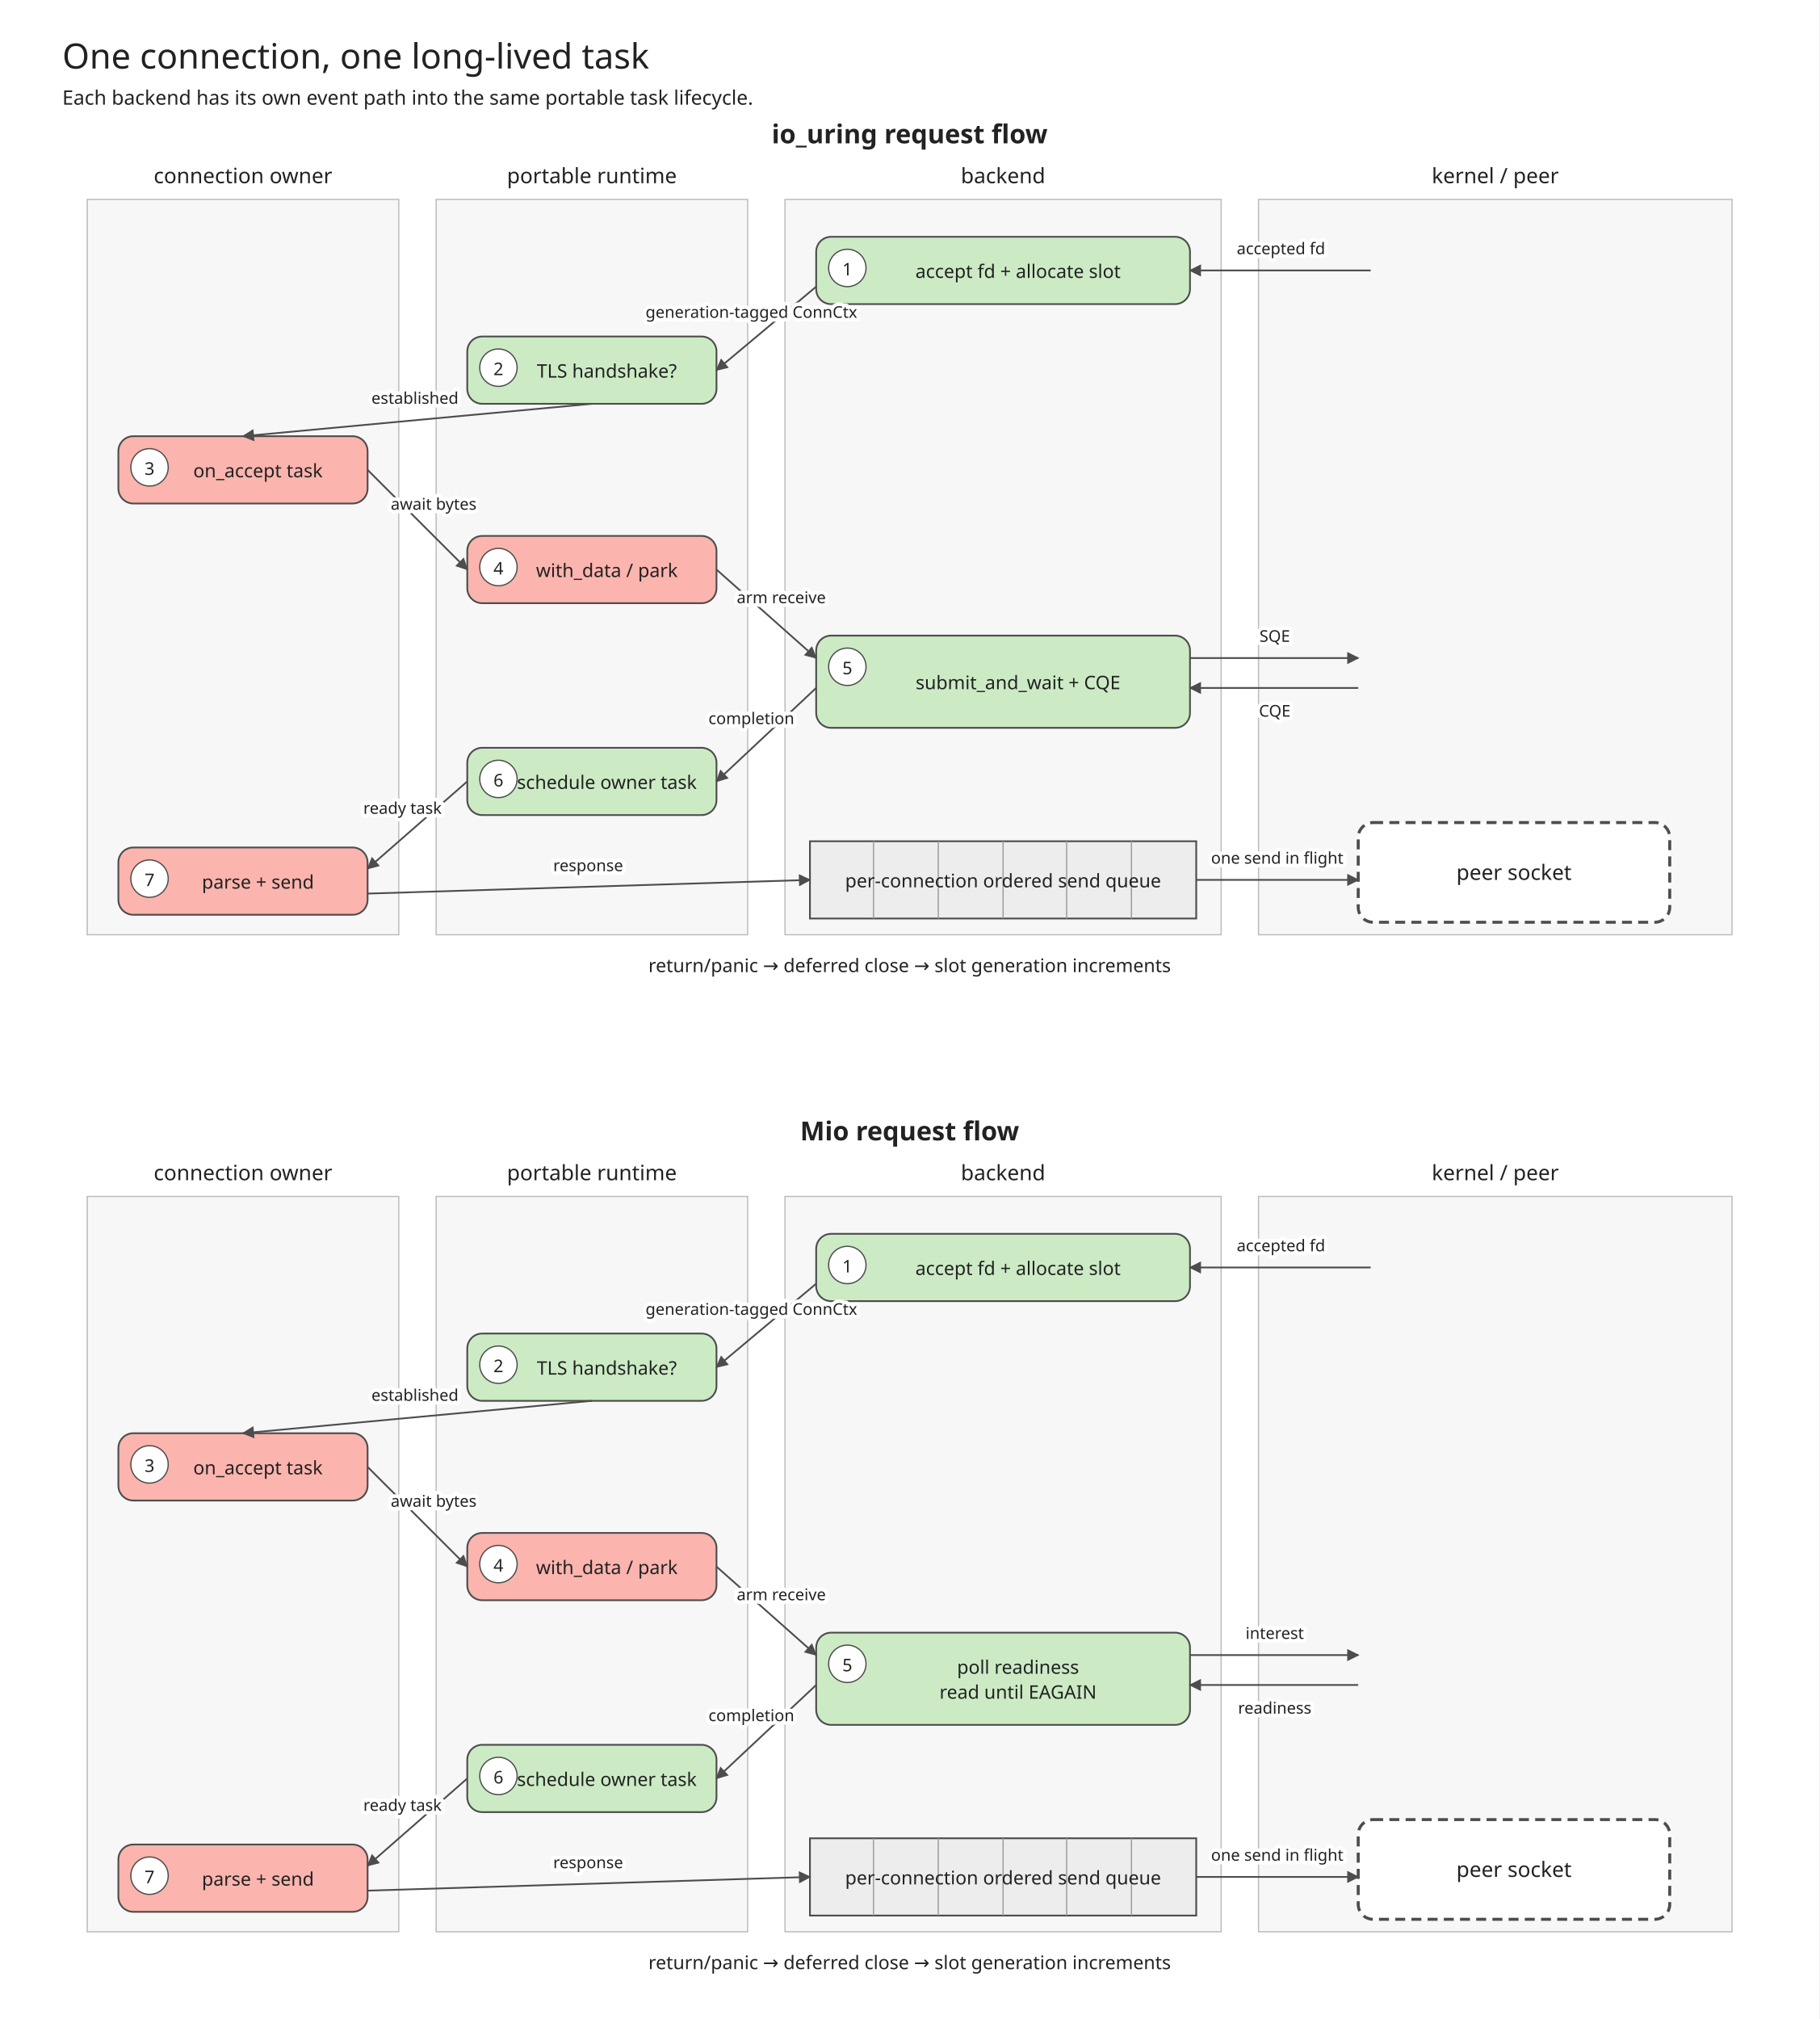
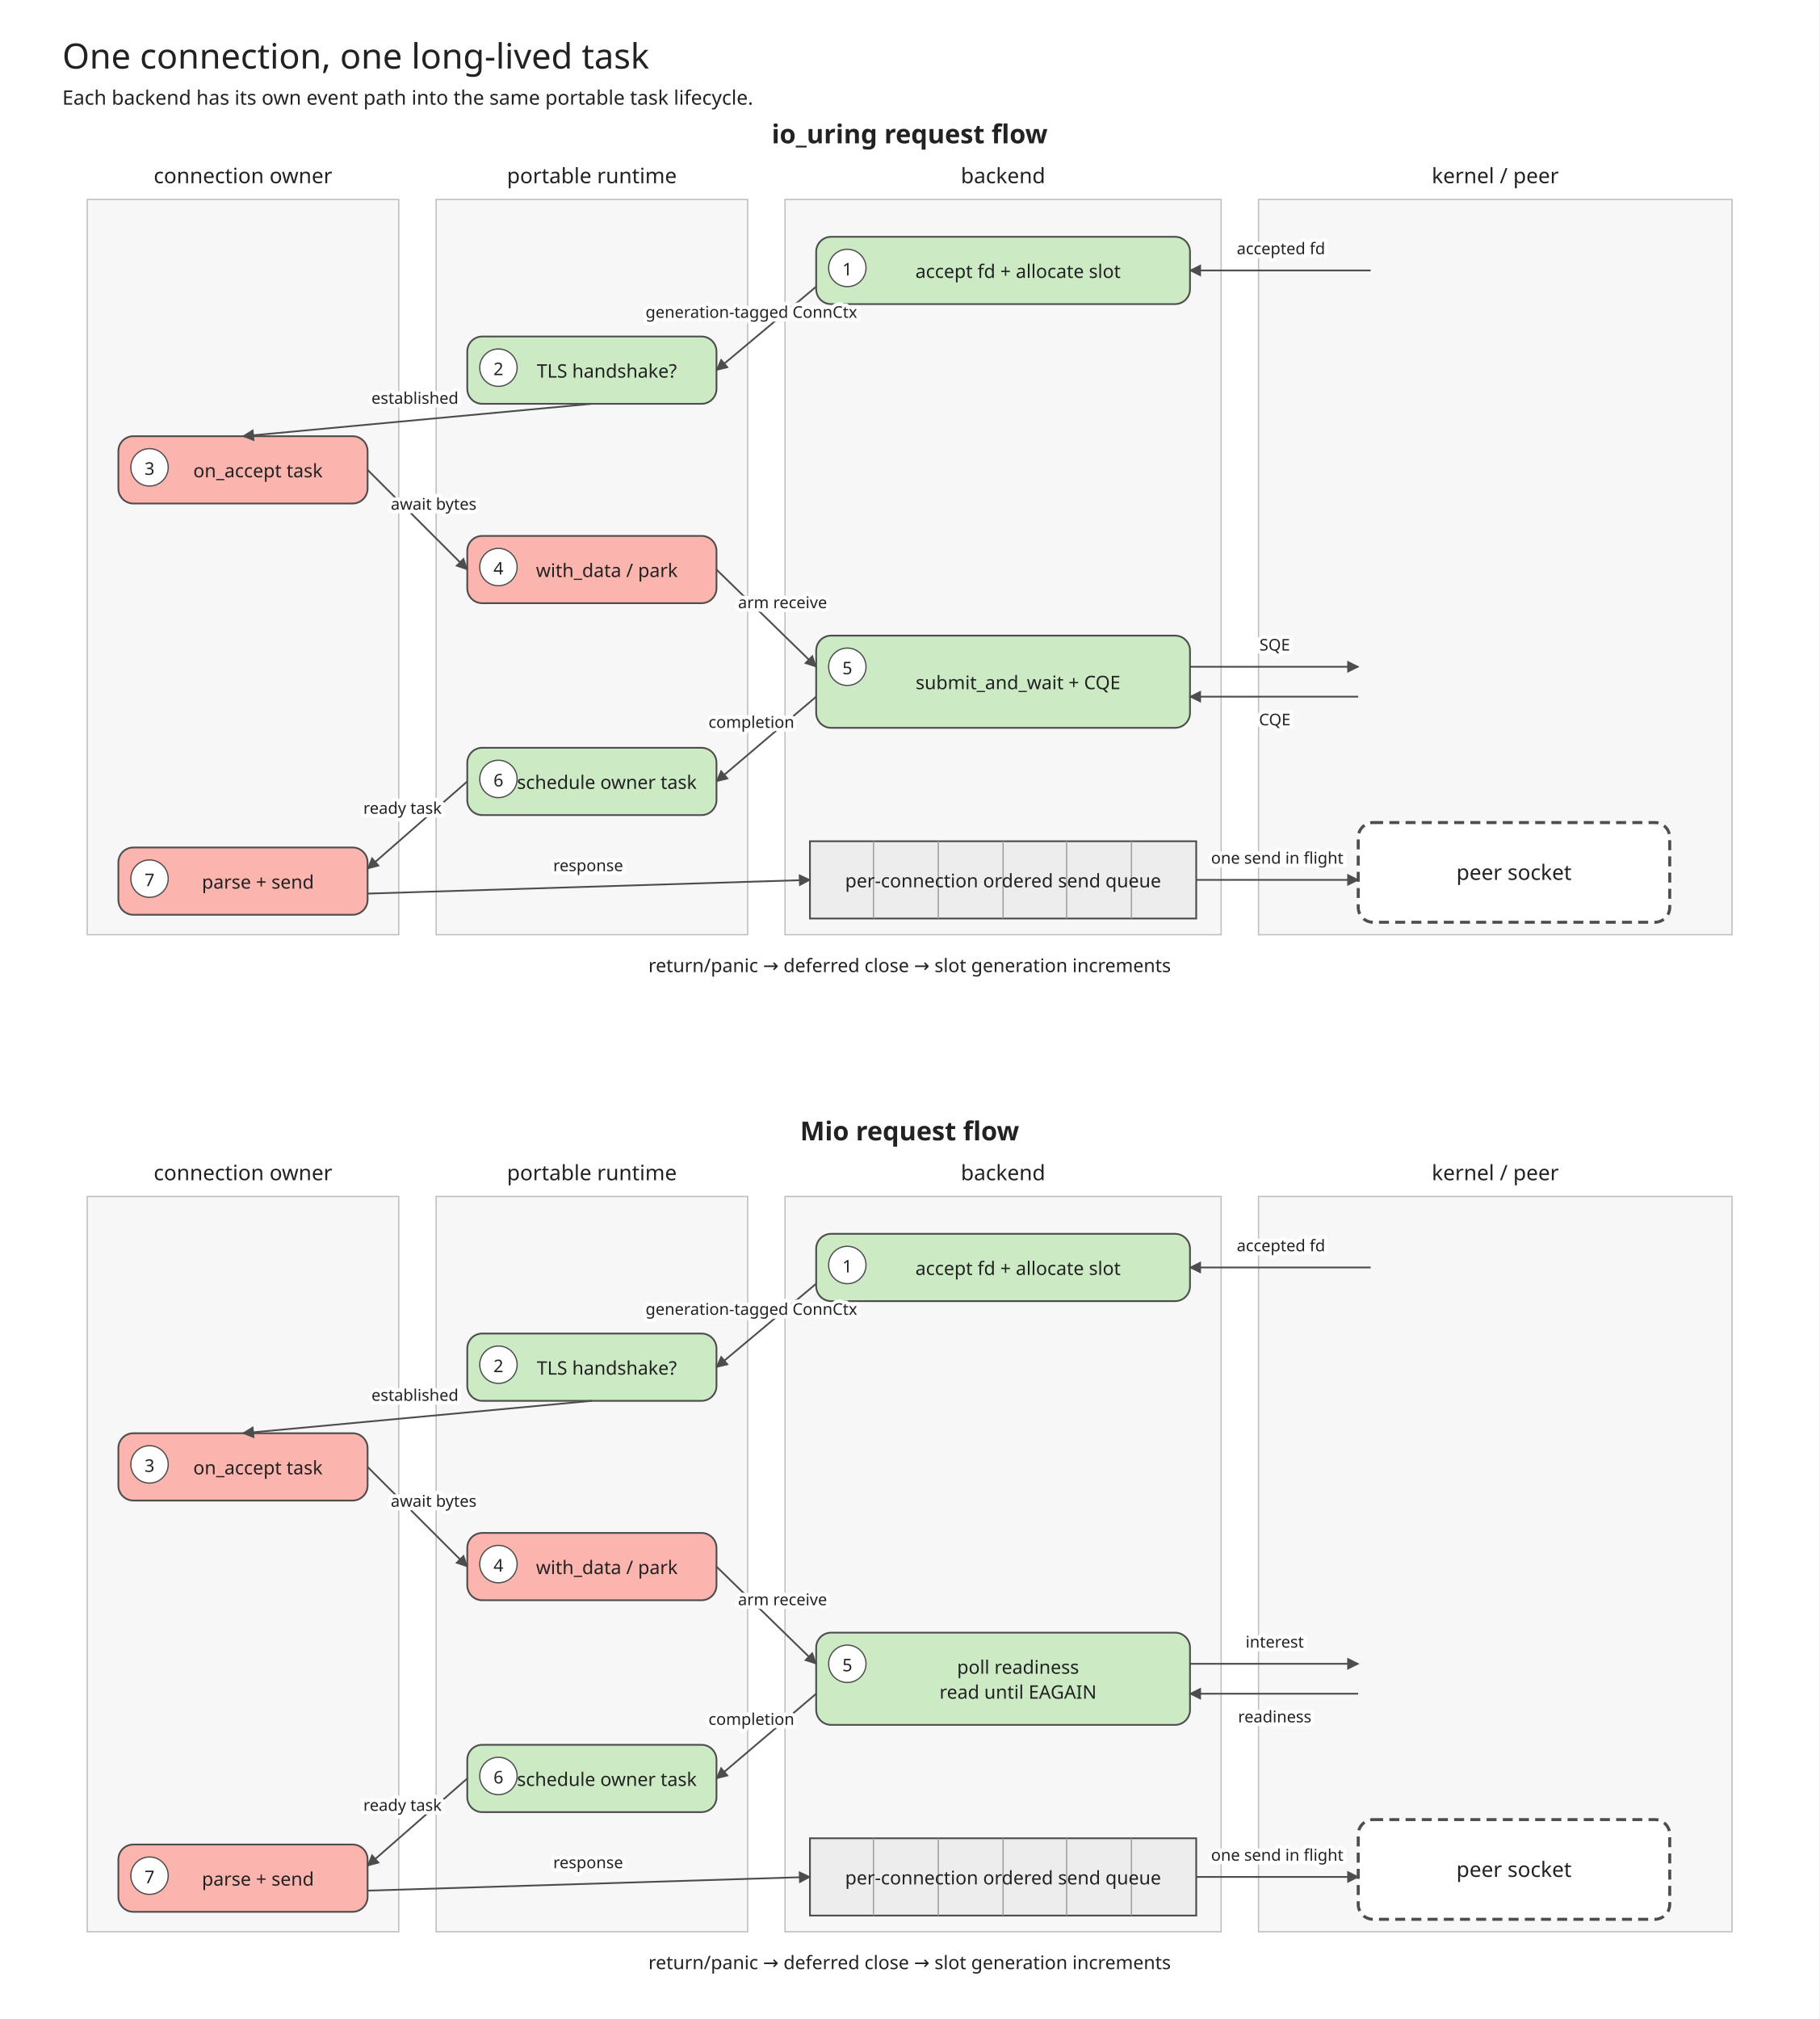
<svg xmlns="http://www.w3.org/2000/svg" width="1460" height="1620" viewBox="0 0 1460 1620" role="img" aria-labelledby="title desc">
  <defs>
    <marker id="arrow" viewBox="0 0 10 10" refX="9" refY="5" markerWidth="7" markerHeight="7" orient="auto-start-reverse">
      <path d="M 0 0 L 10 5 L 0 10 z" fill="#4D4D4D" />
    </marker>
  </defs>
  <rect width="100%" height="100%" fill="white" />
  <text x="50" y="55" font-family="sans-serif" font-size="28" fill="#222">One connection, one long-lived task</text>
  <text x="50" y="84" font-family="sans-serif" font-size="16" fill="#222">Each backend has its own event path into the same portable task lifecycle.</text>
  <text x="730" y="115" text-anchor="middle" data-role="backend-panel" font-family="sans-serif" font-size="21" font-weight="bold" fill="#222">io_uring request flow</text>
  <rect x="70" y="160" width="250" height="590" fill="#F7F7F7" stroke="#BDBDBD" />
  <text x="195" y="147" text-anchor="middle" data-role="lane-label" font-family="sans-serif" font-size="17" fill="#222">connection owner</text>
  <rect x="350" y="160" width="250" height="590" fill="#F7F7F7" stroke="#BDBDBD" />
  <text x="475" y="147" text-anchor="middle" data-role="lane-label" font-family="sans-serif" font-size="17" fill="#222">portable runtime</text>
  <rect x="630" y="160" width="350" height="590" fill="#F7F7F7" stroke="#BDBDBD" />
  <text x="805" y="147" text-anchor="middle" data-role="lane-label" font-family="sans-serif" font-size="17" fill="#222">backend</text>
  <rect x="1010" y="160" width="380" height="590" fill="#F7F7F7" stroke="#BDBDBD" />
  <text x="1200" y="147" text-anchor="middle" data-role="lane-label" font-family="sans-serif" font-size="17" fill="#222">kernel / peer</text>
  <rect x="655" y="190" width="300" height="54" rx="12" fill="#CCEBC5" stroke="#4D4D4D" stroke-width="1.4" />
  <circle cx="680" cy="215" r="15" fill="white" stroke="#4D4D4D" />
  <text x="680" y="221" text-anchor="middle" font-family="sans-serif" font-size="14" fill="#222">1</text>
  <text x="817" y="223" text-anchor="middle" font-family="sans-serif" font-size="15" fill="#222">accept fd + allocate slot</text>
  <rect x="375" y="270" width="200" height="54" rx="12" fill="#CCEBC5" stroke="#4D4D4D" stroke-width="1.4" />
  <circle cx="400" cy="295" r="15" fill="white" stroke="#4D4D4D" />
  <text x="400" y="301" text-anchor="middle" font-family="sans-serif" font-size="14" fill="#222">2</text>
  <text x="487" y="303" text-anchor="middle" font-family="sans-serif" font-size="15" fill="#222">TLS handshake?</text>
  <rect x="95" y="350" width="200" height="54" rx="12" fill="#FBB4AE" stroke="#4D4D4D" stroke-width="1.4" />
  <circle cx="120" cy="375" r="15" fill="white" stroke="#4D4D4D" />
  <text x="120" y="381" text-anchor="middle" font-family="sans-serif" font-size="14" fill="#222">3</text>
  <text x="207" y="383" text-anchor="middle" font-family="sans-serif" font-size="15" fill="#222">on_accept task</text>
  <rect x="375" y="430" width="200" height="54" rx="12" fill="#FBB4AE" stroke="#4D4D4D" stroke-width="1.4" />
  <circle cx="400" cy="455" r="15" fill="white" stroke="#4D4D4D" />
  <text x="400" y="461" text-anchor="middle" font-family="sans-serif" font-size="14" fill="#222">4</text>
  <text x="487" y="463" text-anchor="middle" font-family="sans-serif" font-size="15" fill="#222">with_data / park</text>
  <rect x="655" y="510" width="300" height="74" rx="12" fill="#CCEBC5" stroke="#4D4D4D" stroke-width="1.4" />
  <circle cx="680" cy="535" r="15" fill="white" stroke="#4D4D4D" />
  <text x="680" y="541" text-anchor="middle" font-family="sans-serif" font-size="14" fill="#222">5</text>
  <text x="817" y="553" text-anchor="middle" font-family="sans-serif" font-size="15" fill="#222">submit_and_wait + CQE</text>
  <rect x="375" y="600" width="200" height="54" rx="12" fill="#CCEBC5" stroke="#4D4D4D" stroke-width="1.4" />
  <circle cx="400" cy="625" r="15" fill="white" stroke="#4D4D4D" />
  <text x="400" y="631" text-anchor="middle" font-family="sans-serif" font-size="14" fill="#222">6</text>
  <text x="487" y="633" text-anchor="middle" font-family="sans-serif" font-size="15" fill="#222">schedule owner task</text>
  <rect x="95" y="680" width="200" height="54" rx="12" fill="#FBB4AE" stroke="#4D4D4D" stroke-width="1.4" />
  <circle cx="120" cy="705" r="15" fill="white" stroke="#4D4D4D" />
  <text x="120" y="711" text-anchor="middle" font-family="sans-serif" font-size="14" fill="#222">7</text>
  <text x="207" y="713" text-anchor="middle" font-family="sans-serif" font-size="15" fill="#222">parse + send</text>
  <line x1="1100" y1="217" x2="955" y2="217" stroke="#4D4D4D" stroke-width="1.4" marker-end="url(#arrow)" />
  <text x="1028" y="204" text-anchor="middle" data-role="arrow-label" font-family="sans-serif" font-size="13" fill="#222" stroke="white" stroke-width="6" stroke-linejoin="round" paint-order="stroke">accepted fd</text>
  <line x1="655" y1="230" x2="575" y2="297" stroke="#4D4D4D" stroke-width="1.4" marker-end="url(#arrow)" />
  <text x="603" y="255" text-anchor="middle" data-role="arrow-label" font-family="sans-serif" font-size="13" fill="#222" stroke="white" stroke-width="6" stroke-linejoin="round" paint-order="stroke">generation-tagged ConnCtx</text>
  <line x1="475" y1="324" x2="195" y2="350" stroke="#4D4D4D" stroke-width="1.4" marker-end="url(#arrow)" />
  <text x="333" y="324" text-anchor="middle" data-role="arrow-label" font-family="sans-serif" font-size="13" fill="#222" stroke="white" stroke-width="6" stroke-linejoin="round" paint-order="stroke">established</text>
  <line x1="295" y1="377" x2="375" y2="457" stroke="#4D4D4D" stroke-width="1.4" marker-end="url(#arrow)" />
  <text x="348" y="409" text-anchor="middle" data-role="arrow-label" font-family="sans-serif" font-size="13" fill="#222" stroke="white" stroke-width="6" stroke-linejoin="round" paint-order="stroke">await bytes</text>
-   <line x1="575" y1="457" x2="655" y2="528" stroke="#4D4D4D" stroke-width="1.4" marker-end="url(#arrow)" />
-   <text x="627" y="484" text-anchor="middle" data-role="arrow-label" font-family="sans-serif" font-size="13" fill="#222" stroke="white" stroke-width="6" stroke-linejoin="round" paint-order="stroke">arm receive</text>
-   <line x1="955" y1="528" x2="1090" y2="528" stroke="#4D4D4D" stroke-width="1.4" marker-end="url(#arrow)" />
-   <text x="1023" y="515" text-anchor="middle" data-role="arrow-label" font-family="sans-serif" font-size="13" fill="#222" stroke="white" stroke-width="6" stroke-linejoin="round" paint-order="stroke">SQE</text>
-   <line x1="1090" y1="552" x2="955" y2="552" stroke="#4D4D4D" stroke-width="1.4" marker-end="url(#arrow)" />
-   <text x="1023" y="575" text-anchor="middle" data-role="arrow-label" font-family="sans-serif" font-size="13" fill="#222" stroke="white" stroke-width="6" stroke-linejoin="round" paint-order="stroke">CQE</text>
-   <line x1="655" y1="552" x2="575" y2="627" stroke="#4D4D4D" stroke-width="1.4" marker-end="url(#arrow)" />
-   <text x="603" y="581" text-anchor="middle" data-role="arrow-label" font-family="sans-serif" font-size="13" fill="#222" stroke="white" stroke-width="6" stroke-linejoin="round" paint-order="stroke">completion</text>
+   <line x1="575" y1="457" x2="655" y2="535" stroke="#4D4D4D" stroke-width="1.4" marker-end="url(#arrow)" />
+   <text x="628" y="488" text-anchor="middle" data-role="arrow-label" font-family="sans-serif" font-size="13" fill="#222" stroke="white" stroke-width="6" stroke-linejoin="round" paint-order="stroke">arm receive</text>
+   <line x1="955" y1="535" x2="1090" y2="535" stroke="#4D4D4D" stroke-width="1.4" marker-end="url(#arrow)" />
+   <text x="1023" y="522" text-anchor="middle" data-role="arrow-label" font-family="sans-serif" font-size="13" fill="#222" stroke="white" stroke-width="6" stroke-linejoin="round" paint-order="stroke">SQE</text>
+   <line x1="1090" y1="559" x2="955" y2="559" stroke="#4D4D4D" stroke-width="1.4" marker-end="url(#arrow)" />
+   <text x="1023" y="582" text-anchor="middle" data-role="arrow-label" font-family="sans-serif" font-size="13" fill="#222" stroke="white" stroke-width="6" stroke-linejoin="round" paint-order="stroke">CQE</text>
+   <line x1="655" y1="559" x2="575" y2="627" stroke="#4D4D4D" stroke-width="1.4" marker-end="url(#arrow)" />
+   <text x="603" y="584" text-anchor="middle" data-role="arrow-label" font-family="sans-serif" font-size="13" fill="#222" stroke="white" stroke-width="6" stroke-linejoin="round" paint-order="stroke">completion</text>
  <line x1="375" y1="627" x2="295" y2="697" stroke="#4D4D4D" stroke-width="1.4" marker-end="url(#arrow)" />
  <text x="323" y="653" text-anchor="middle" data-role="arrow-label" font-family="sans-serif" font-size="13" fill="#222" stroke="white" stroke-width="6" stroke-linejoin="round" paint-order="stroke">ready task</text>
  <rect x="650" y="675" width="310" height="62" fill="#EDEDED" stroke="#4D4D4D" stroke-width="1.4" />
  <line x1="701" y1="675" x2="701" y2="737" stroke="#9E9E9E" />
  <line x1="753" y1="675" x2="753" y2="737" stroke="#9E9E9E" />
  <line x1="805" y1="675" x2="805" y2="737" stroke="#9E9E9E" />
  <line x1="856" y1="675" x2="856" y2="737" stroke="#9E9E9E" />
  <line x1="908" y1="675" x2="908" y2="737" stroke="#9E9E9E" />
  <text x="805" y="712" text-anchor="middle" font-family="sans-serif" font-size="15" fill="#222">per-connection ordered send queue</text>
  <line x1="295" y1="717" x2="650" y2="706" stroke="#4D4D4D" stroke-width="1.4" marker-end="url(#arrow)" />
  <text x="472" y="699" text-anchor="middle" data-role="arrow-label" font-family="sans-serif" font-size="13" fill="#222" stroke="white" stroke-width="6" stroke-linejoin="round" paint-order="stroke">response</text>
  <line x1="960" y1="706" x2="1090" y2="706" stroke="#4D4D4D" stroke-width="1.4" marker-end="url(#arrow)" />
  <text x="1025" y="693" text-anchor="middle" data-role="arrow-label" font-family="sans-serif" font-size="13" fill="#222" stroke="white" stroke-width="6" stroke-linejoin="round" paint-order="stroke">one send in flight</text>
  <rect x="1090" y="660" width="250" height="80" rx="12" fill="white" stroke="#4D4D4D" stroke-width="2.4" stroke-dasharray="8 5" />
  <text x="1215" y="706" text-anchor="middle" font-family="sans-serif" font-size="17" fill="#222">peer socket</text>
  <text x="730" y="780" text-anchor="middle" font-family="sans-serif" font-size="15" fill="#222">return/panic → deferred close → slot generation increments</text>
  <text x="730" y="915" text-anchor="middle" data-role="backend-panel" font-family="sans-serif" font-size="21" font-weight="bold" fill="#222">Mio request flow</text>
  <rect x="70" y="960" width="250" height="590" fill="#F7F7F7" stroke="#BDBDBD" />
  <text x="195" y="947" text-anchor="middle" data-role="lane-label" font-family="sans-serif" font-size="17" fill="#222">connection owner</text>
  <rect x="350" y="960" width="250" height="590" fill="#F7F7F7" stroke="#BDBDBD" />
  <text x="475" y="947" text-anchor="middle" data-role="lane-label" font-family="sans-serif" font-size="17" fill="#222">portable runtime</text>
  <rect x="630" y="960" width="350" height="590" fill="#F7F7F7" stroke="#BDBDBD" />
  <text x="805" y="947" text-anchor="middle" data-role="lane-label" font-family="sans-serif" font-size="17" fill="#222">backend</text>
  <rect x="1010" y="960" width="380" height="590" fill="#F7F7F7" stroke="#BDBDBD" />
  <text x="1200" y="947" text-anchor="middle" data-role="lane-label" font-family="sans-serif" font-size="17" fill="#222">kernel / peer</text>
  <rect x="655" y="990" width="300" height="54" rx="12" fill="#CCEBC5" stroke="#4D4D4D" stroke-width="1.4" />
  <circle cx="680" cy="1015" r="15" fill="white" stroke="#4D4D4D" />
  <text x="680" y="1021" text-anchor="middle" font-family="sans-serif" font-size="14" fill="#222">1</text>
  <text x="817" y="1023" text-anchor="middle" font-family="sans-serif" font-size="15" fill="#222">accept fd + allocate slot</text>
  <rect x="375" y="1070" width="200" height="54" rx="12" fill="#CCEBC5" stroke="#4D4D4D" stroke-width="1.4" />
  <circle cx="400" cy="1095" r="15" fill="white" stroke="#4D4D4D" />
  <text x="400" y="1101" text-anchor="middle" font-family="sans-serif" font-size="14" fill="#222">2</text>
  <text x="487" y="1103" text-anchor="middle" font-family="sans-serif" font-size="15" fill="#222">TLS handshake?</text>
  <rect x="95" y="1150" width="200" height="54" rx="12" fill="#FBB4AE" stroke="#4D4D4D" stroke-width="1.4" />
  <circle cx="120" cy="1175" r="15" fill="white" stroke="#4D4D4D" />
  <text x="120" y="1181" text-anchor="middle" font-family="sans-serif" font-size="14" fill="#222">3</text>
  <text x="207" y="1183" text-anchor="middle" font-family="sans-serif" font-size="15" fill="#222">on_accept task</text>
  <rect x="375" y="1230" width="200" height="54" rx="12" fill="#FBB4AE" stroke="#4D4D4D" stroke-width="1.4" />
  <circle cx="400" cy="1255" r="15" fill="white" stroke="#4D4D4D" />
  <text x="400" y="1261" text-anchor="middle" font-family="sans-serif" font-size="14" fill="#222">4</text>
  <text x="487" y="1263" text-anchor="middle" font-family="sans-serif" font-size="15" fill="#222">with_data / park</text>
  <rect x="655" y="1310" width="300" height="74" rx="12" fill="#CCEBC5" stroke="#4D4D4D" stroke-width="1.4" />
  <circle cx="680" cy="1335" r="15" fill="white" stroke="#4D4D4D" />
  <text x="680" y="1341" text-anchor="middle" font-family="sans-serif" font-size="14" fill="#222">5</text>
  <text x="817" y="1343" text-anchor="middle" font-family="sans-serif" font-size="15" fill="#222">poll readiness</text>
  <text x="817" y="1363" text-anchor="middle" font-family="sans-serif" font-size="15" fill="#222">read until EAGAIN</text>
  <rect x="375" y="1400" width="200" height="54" rx="12" fill="#CCEBC5" stroke="#4D4D4D" stroke-width="1.4" />
  <circle cx="400" cy="1425" r="15" fill="white" stroke="#4D4D4D" />
  <text x="400" y="1431" text-anchor="middle" font-family="sans-serif" font-size="14" fill="#222">6</text>
  <text x="487" y="1433" text-anchor="middle" font-family="sans-serif" font-size="15" fill="#222">schedule owner task</text>
  <rect x="95" y="1480" width="200" height="54" rx="12" fill="#FBB4AE" stroke="#4D4D4D" stroke-width="1.4" />
  <circle cx="120" cy="1505" r="15" fill="white" stroke="#4D4D4D" />
  <text x="120" y="1511" text-anchor="middle" font-family="sans-serif" font-size="14" fill="#222">7</text>
  <text x="207" y="1513" text-anchor="middle" font-family="sans-serif" font-size="15" fill="#222">parse + send</text>
  <line x1="1100" y1="1017" x2="955" y2="1017" stroke="#4D4D4D" stroke-width="1.4" marker-end="url(#arrow)" />
  <text x="1028" y="1004" text-anchor="middle" data-role="arrow-label" font-family="sans-serif" font-size="13" fill="#222" stroke="white" stroke-width="6" stroke-linejoin="round" paint-order="stroke">accepted fd</text>
  <line x1="655" y1="1030" x2="575" y2="1097" stroke="#4D4D4D" stroke-width="1.4" marker-end="url(#arrow)" />
  <text x="603" y="1055" text-anchor="middle" data-role="arrow-label" font-family="sans-serif" font-size="13" fill="#222" stroke="white" stroke-width="6" stroke-linejoin="round" paint-order="stroke">generation-tagged ConnCtx</text>
  <line x1="475" y1="1124" x2="195" y2="1150" stroke="#4D4D4D" stroke-width="1.4" marker-end="url(#arrow)" />
  <text x="333" y="1124" text-anchor="middle" data-role="arrow-label" font-family="sans-serif" font-size="13" fill="#222" stroke="white" stroke-width="6" stroke-linejoin="round" paint-order="stroke">established</text>
  <line x1="295" y1="1177" x2="375" y2="1257" stroke="#4D4D4D" stroke-width="1.4" marker-end="url(#arrow)" />
  <text x="348" y="1209" text-anchor="middle" data-role="arrow-label" font-family="sans-serif" font-size="13" fill="#222" stroke="white" stroke-width="6" stroke-linejoin="round" paint-order="stroke">await bytes</text>
-   <line x1="575" y1="1257" x2="655" y2="1328" stroke="#4D4D4D" stroke-width="1.4" marker-end="url(#arrow)" />
-   <text x="627" y="1284" text-anchor="middle" data-role="arrow-label" font-family="sans-serif" font-size="13" fill="#222" stroke="white" stroke-width="6" stroke-linejoin="round" paint-order="stroke">arm receive</text>
-   <line x1="955" y1="1328" x2="1090" y2="1328" stroke="#4D4D4D" stroke-width="1.4" marker-end="url(#arrow)" />
-   <text x="1023" y="1315" text-anchor="middle" data-role="arrow-label" font-family="sans-serif" font-size="13" fill="#222" stroke="white" stroke-width="6" stroke-linejoin="round" paint-order="stroke">interest</text>
-   <line x1="1090" y1="1352" x2="955" y2="1352" stroke="#4D4D4D" stroke-width="1.4" marker-end="url(#arrow)" />
-   <text x="1023" y="1375" text-anchor="middle" data-role="arrow-label" font-family="sans-serif" font-size="13" fill="#222" stroke="white" stroke-width="6" stroke-linejoin="round" paint-order="stroke">readiness</text>
-   <line x1="655" y1="1352" x2="575" y2="1427" stroke="#4D4D4D" stroke-width="1.4" marker-end="url(#arrow)" />
-   <text x="603" y="1381" text-anchor="middle" data-role="arrow-label" font-family="sans-serif" font-size="13" fill="#222" stroke="white" stroke-width="6" stroke-linejoin="round" paint-order="stroke">completion</text>
+   <line x1="575" y1="1257" x2="655" y2="1335" stroke="#4D4D4D" stroke-width="1.4" marker-end="url(#arrow)" />
+   <text x="628" y="1288" text-anchor="middle" data-role="arrow-label" font-family="sans-serif" font-size="13" fill="#222" stroke="white" stroke-width="6" stroke-linejoin="round" paint-order="stroke">arm receive</text>
+   <line x1="955" y1="1335" x2="1090" y2="1335" stroke="#4D4D4D" stroke-width="1.4" marker-end="url(#arrow)" />
+   <text x="1023" y="1322" text-anchor="middle" data-role="arrow-label" font-family="sans-serif" font-size="13" fill="#222" stroke="white" stroke-width="6" stroke-linejoin="round" paint-order="stroke">interest</text>
+   <line x1="1090" y1="1359" x2="955" y2="1359" stroke="#4D4D4D" stroke-width="1.4" marker-end="url(#arrow)" />
+   <text x="1023" y="1382" text-anchor="middle" data-role="arrow-label" font-family="sans-serif" font-size="13" fill="#222" stroke="white" stroke-width="6" stroke-linejoin="round" paint-order="stroke">readiness</text>
+   <line x1="655" y1="1359" x2="575" y2="1427" stroke="#4D4D4D" stroke-width="1.4" marker-end="url(#arrow)" />
+   <text x="603" y="1384" text-anchor="middle" data-role="arrow-label" font-family="sans-serif" font-size="13" fill="#222" stroke="white" stroke-width="6" stroke-linejoin="round" paint-order="stroke">completion</text>
  <line x1="375" y1="1427" x2="295" y2="1497" stroke="#4D4D4D" stroke-width="1.4" marker-end="url(#arrow)" />
  <text x="323" y="1453" text-anchor="middle" data-role="arrow-label" font-family="sans-serif" font-size="13" fill="#222" stroke="white" stroke-width="6" stroke-linejoin="round" paint-order="stroke">ready task</text>
  <rect x="650" y="1475" width="310" height="62" fill="#EDEDED" stroke="#4D4D4D" stroke-width="1.4" />
  <line x1="701" y1="1475" x2="701" y2="1537" stroke="#9E9E9E" />
  <line x1="753" y1="1475" x2="753" y2="1537" stroke="#9E9E9E" />
  <line x1="805" y1="1475" x2="805" y2="1537" stroke="#9E9E9E" />
  <line x1="856" y1="1475" x2="856" y2="1537" stroke="#9E9E9E" />
  <line x1="908" y1="1475" x2="908" y2="1537" stroke="#9E9E9E" />
  <text x="805" y="1512" text-anchor="middle" font-family="sans-serif" font-size="15" fill="#222">per-connection ordered send queue</text>
  <line x1="295" y1="1517" x2="650" y2="1506" stroke="#4D4D4D" stroke-width="1.4" marker-end="url(#arrow)" />
  <text x="472" y="1499" text-anchor="middle" data-role="arrow-label" font-family="sans-serif" font-size="13" fill="#222" stroke="white" stroke-width="6" stroke-linejoin="round" paint-order="stroke">response</text>
  <line x1="960" y1="1506" x2="1090" y2="1506" stroke="#4D4D4D" stroke-width="1.4" marker-end="url(#arrow)" />
  <text x="1025" y="1493" text-anchor="middle" data-role="arrow-label" font-family="sans-serif" font-size="13" fill="#222" stroke="white" stroke-width="6" stroke-linejoin="round" paint-order="stroke">one send in flight</text>
  <rect x="1090" y="1460" width="250" height="80" rx="12" fill="white" stroke="#4D4D4D" stroke-width="2.4" stroke-dasharray="8 5" />
  <text x="1215" y="1506" text-anchor="middle" font-family="sans-serif" font-size="17" fill="#222">peer socket</text>
  <text x="730" y="1580" text-anchor="middle" font-family="sans-serif" font-size="15" fill="#222">return/panic → deferred close → slot generation increments</text>
</svg>
